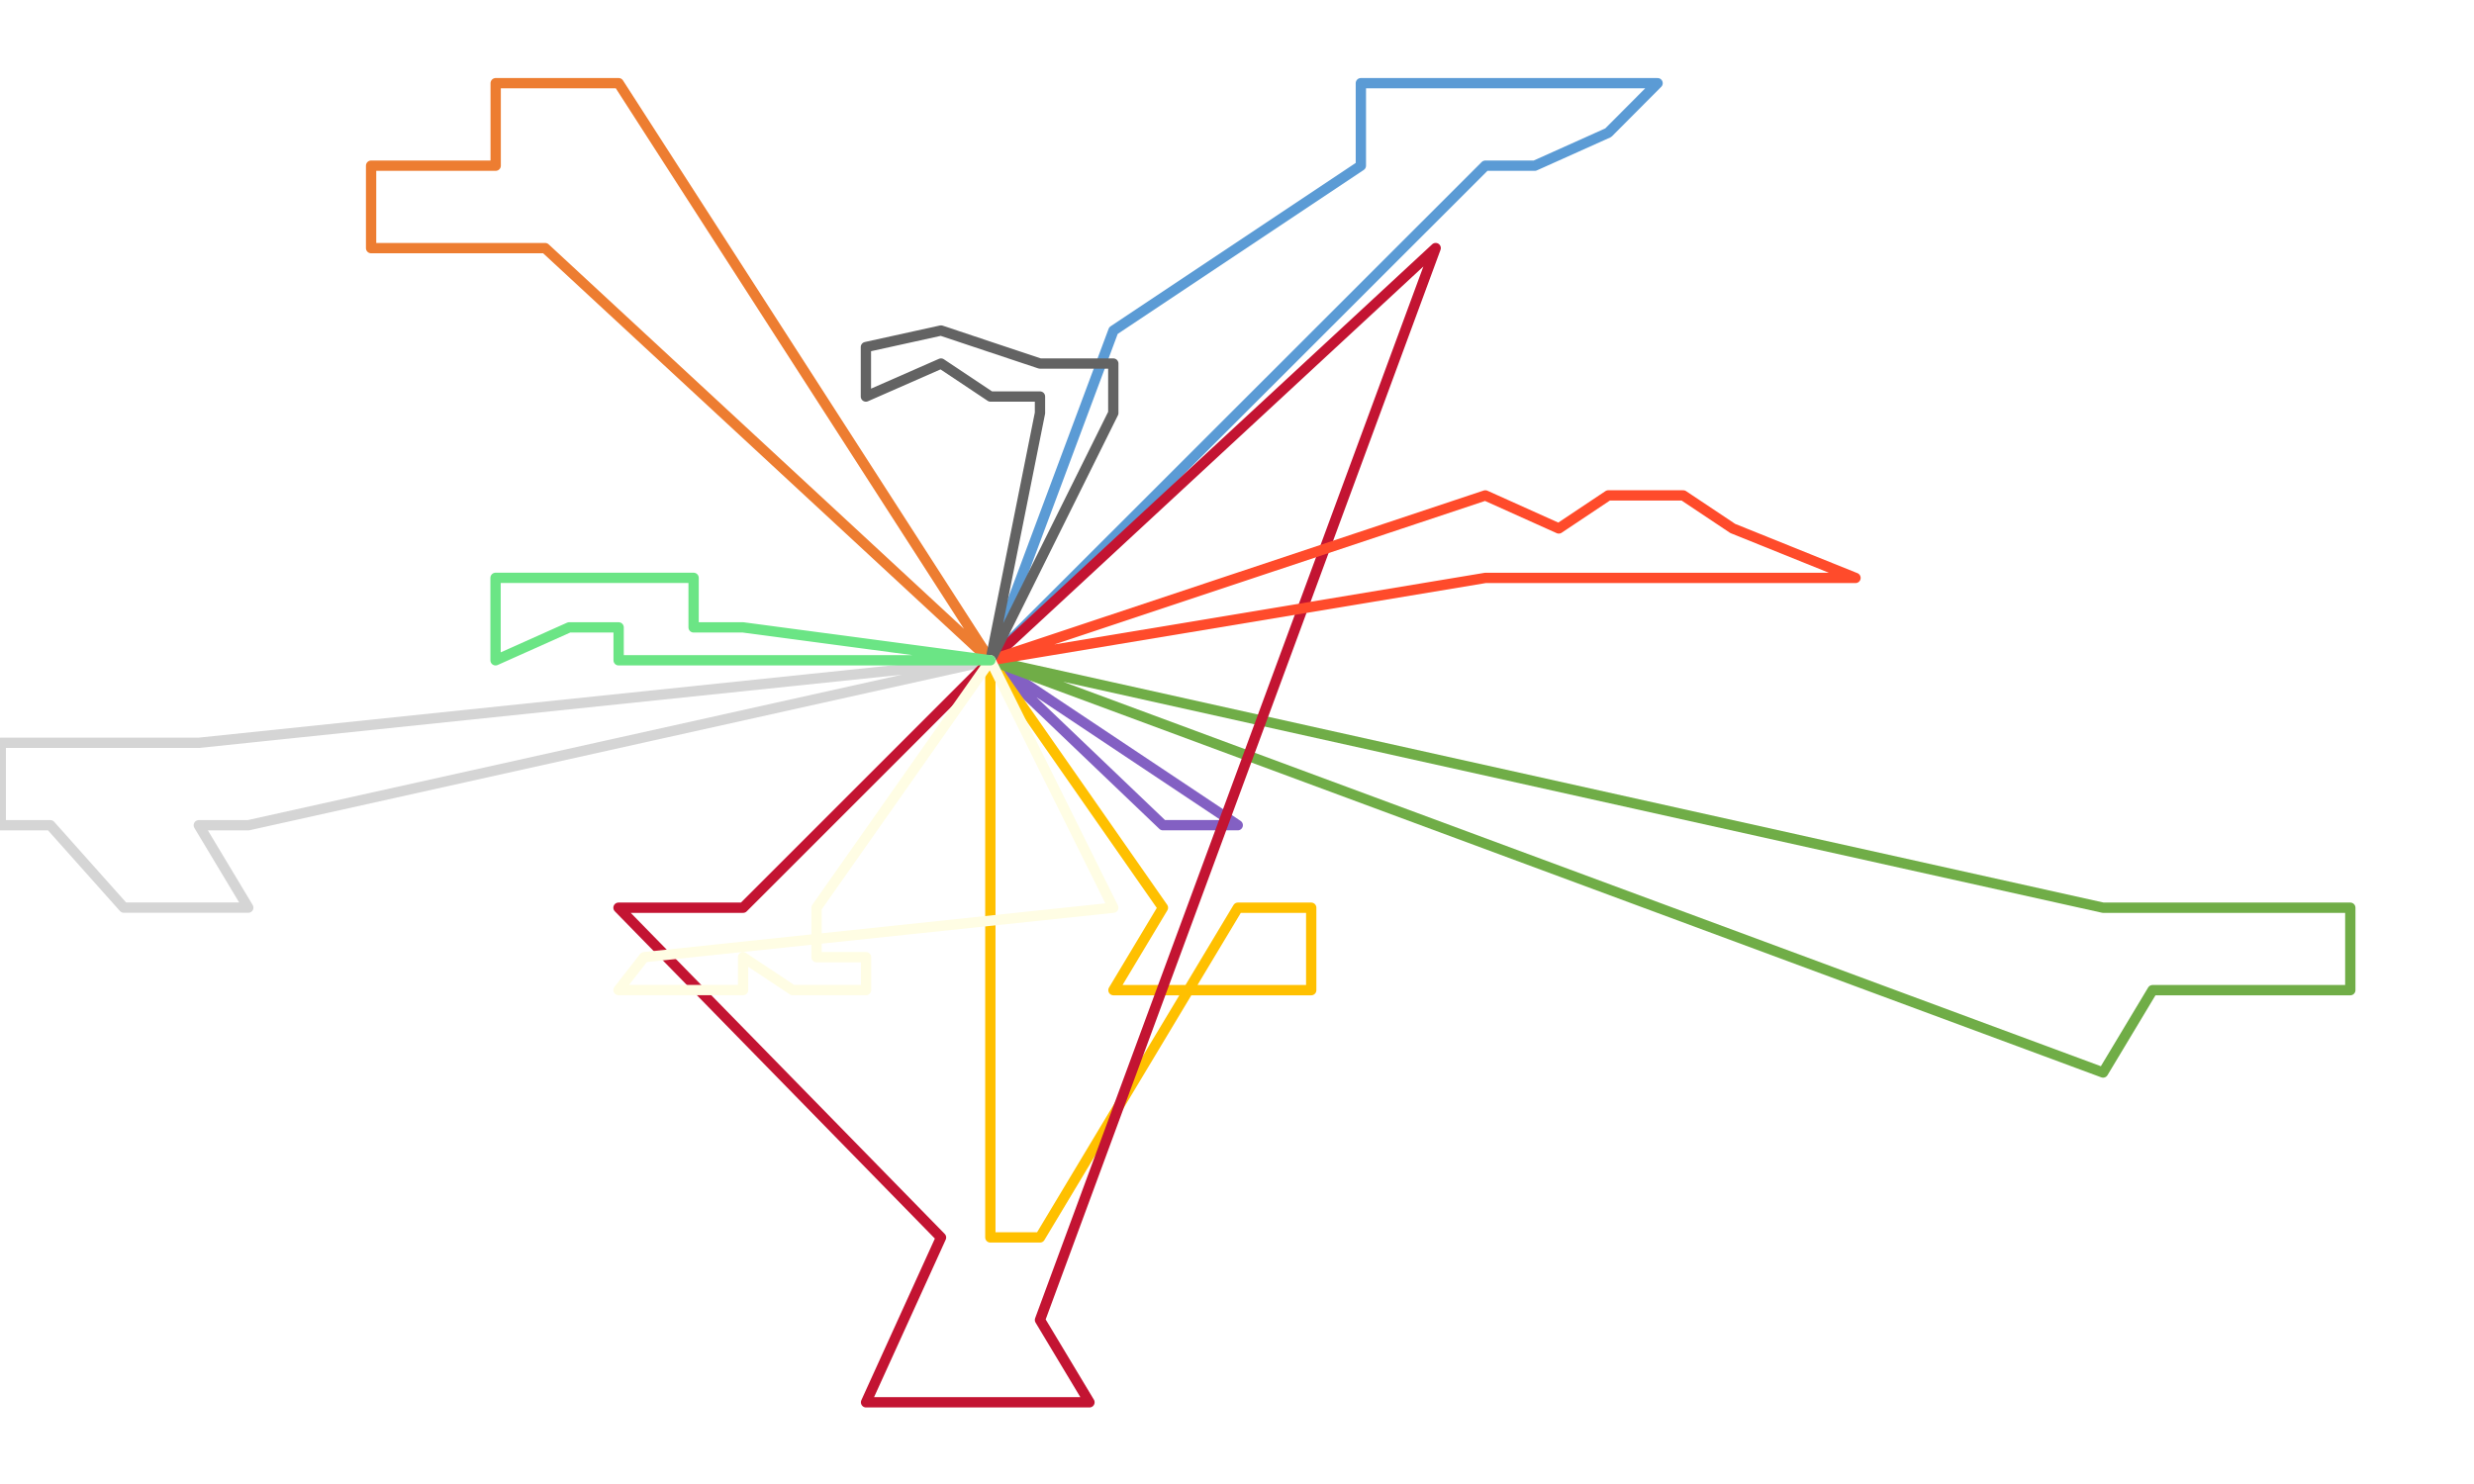
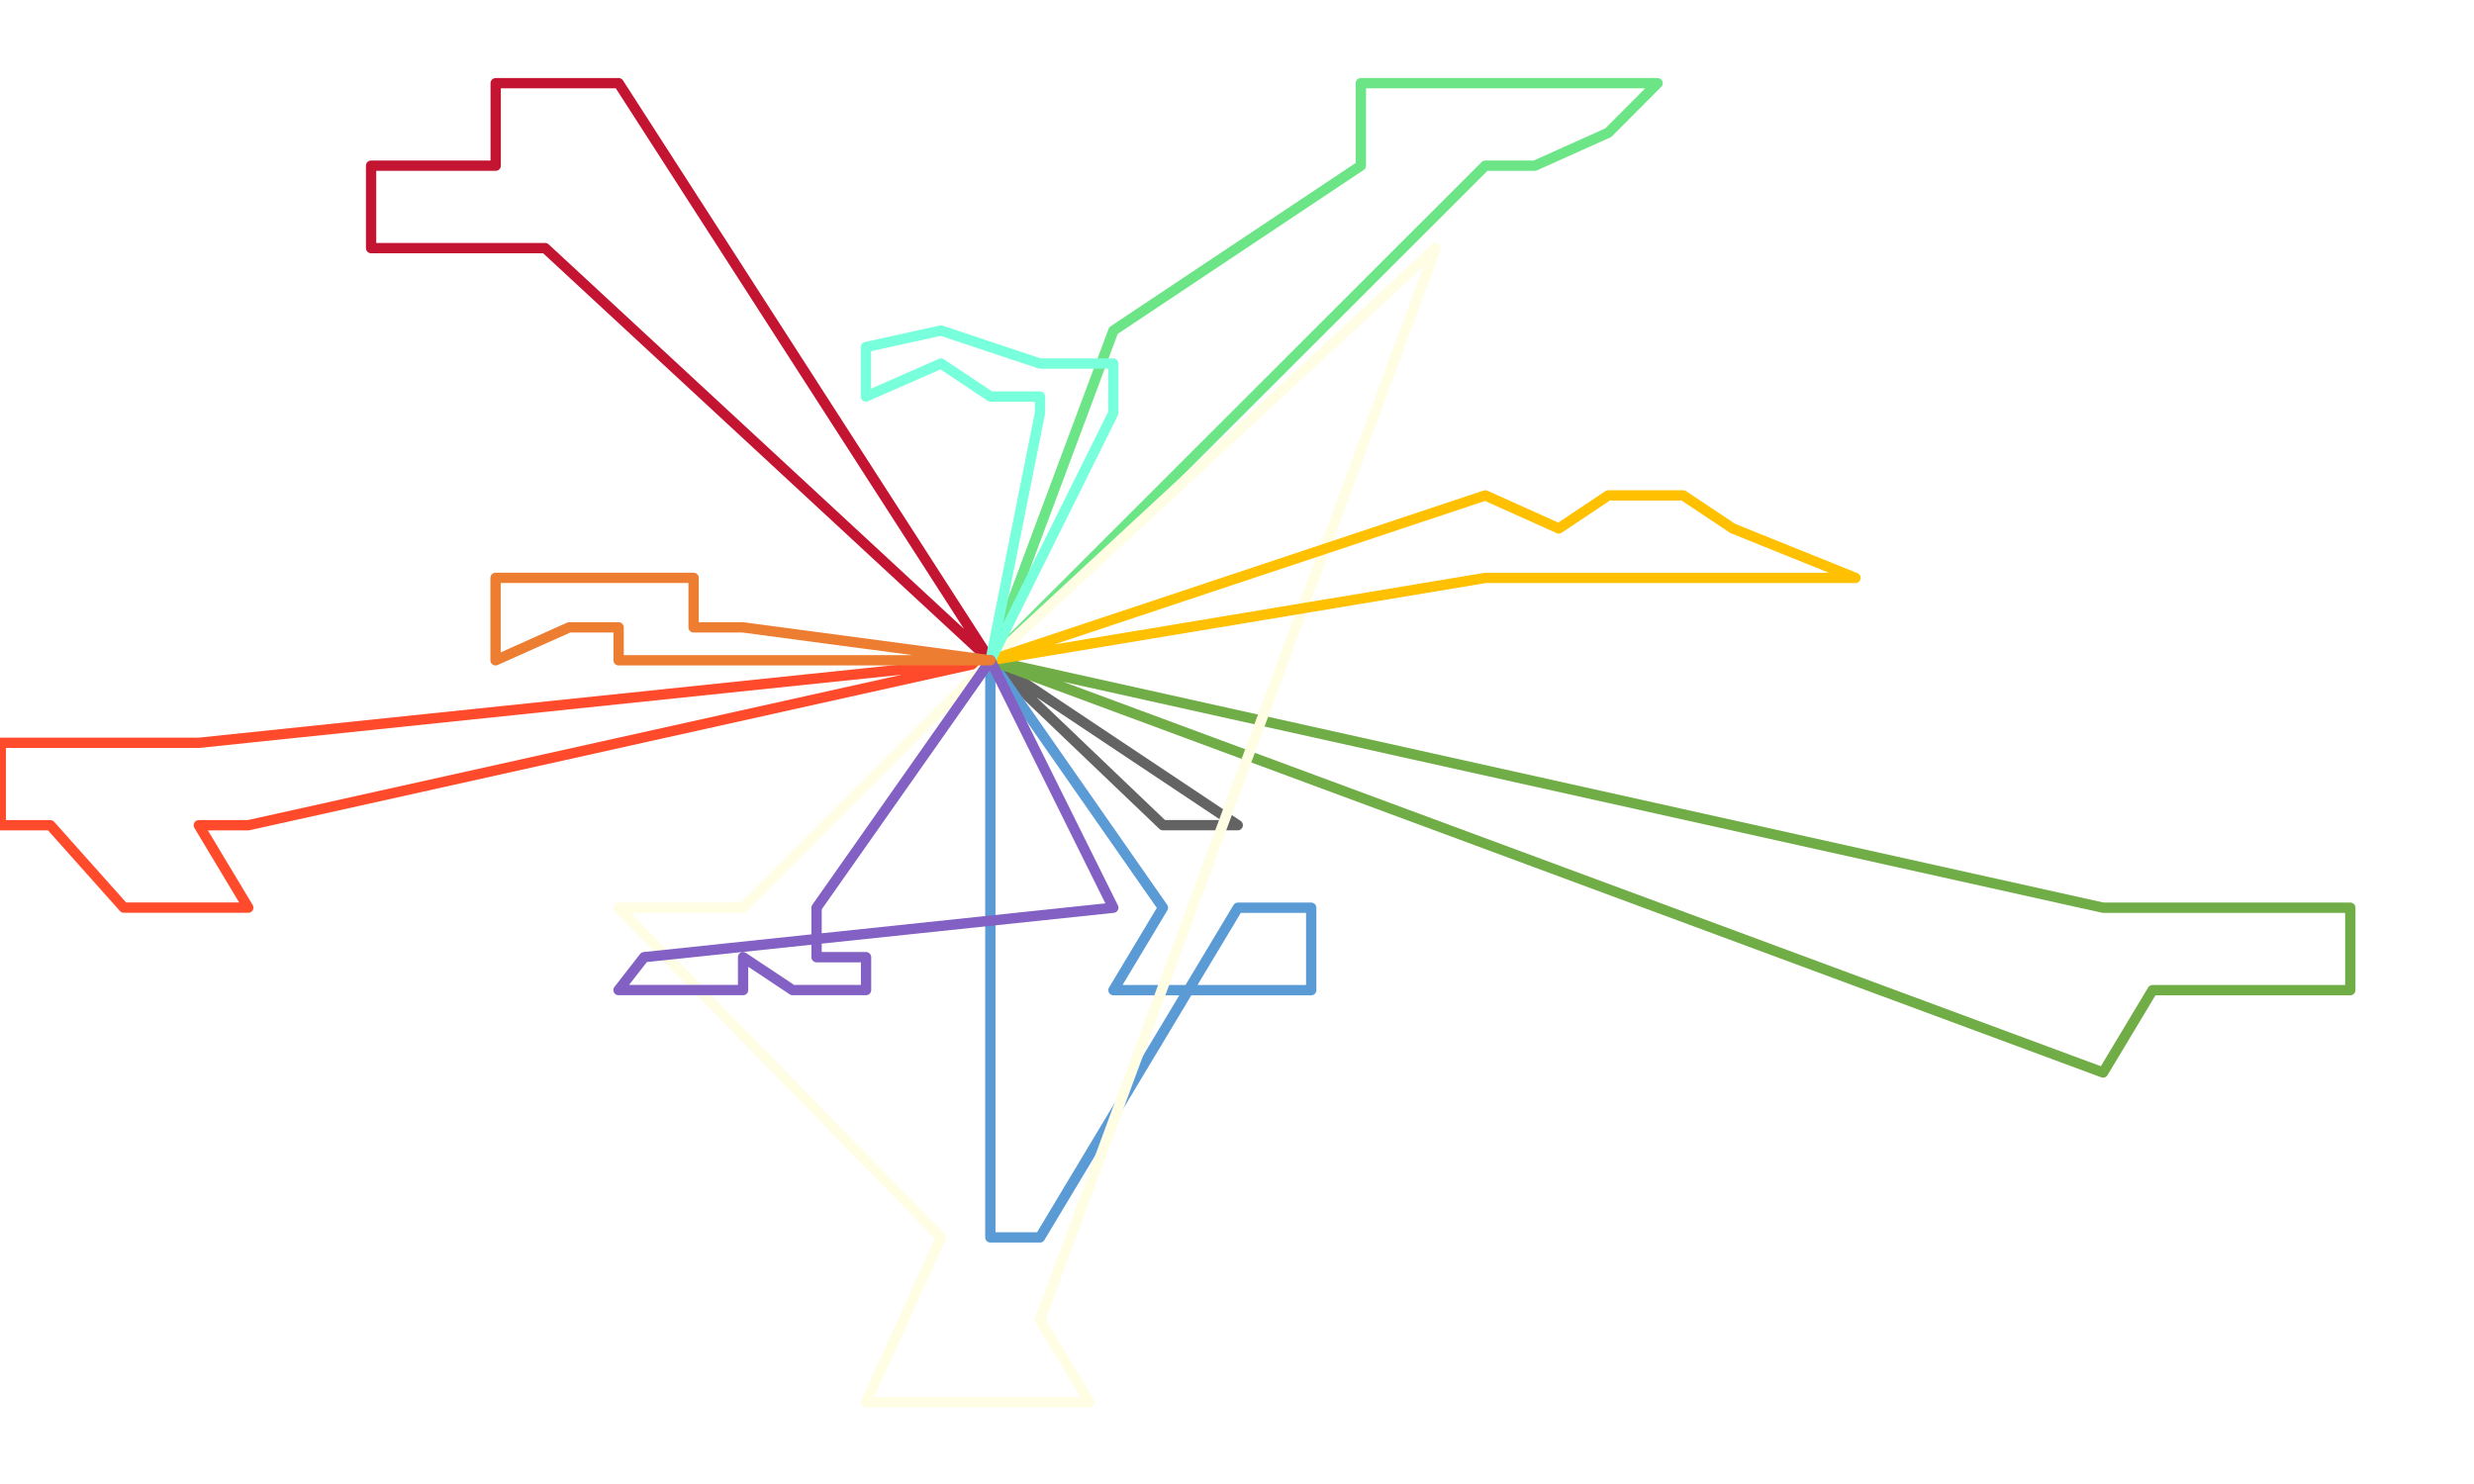
<svg xmlns="http://www.w3.org/2000/svg" width="1650" height="990" xml:space="preserve" overflow="hidden">
  <defs>
    <clipPath id="clip0">
      <rect x="2368" y="796" width="1650" height="990" />
    </clipPath>
  </defs>
  <g clip-path="url(#clip0)" transform="translate(-2368 -796)">
    <g>
-       <path d="M3028.5 1236.5 3143.6 1346.5 3160.6 1346.5 3193.5 1346.5 3028.5 1236.5" stroke="#8360C3" stroke-width="6.875" stroke-linecap="round" stroke-linejoin="round" stroke-miterlimit="10" fill="none" />
+       <path d="M3028.5 1236.5 3143.6 1346.5 3160.6 1346.5 3193.5 1346.5 3028.5 1236.5" stroke="#636363" stroke-width="6.875" stroke-linecap="round" stroke-linejoin="round" stroke-miterlimit="10" fill="none" />
    </g>
    <g>
-       <path d="M3028.5 1236.5 2731.59 961.532 2665.59 961.532 2615.5 961.532 2615.5 906.53 2698.59 906.53 2698.59 851.5 2731.59 851.5 2780.59 851.5 3028.5 1236.5" stroke="#ED7D31" stroke-width="6.875" stroke-linecap="round" stroke-linejoin="round" stroke-miterlimit="10" fill="none" />
+       <path d="M3028.5 1236.5 2731.59 961.532 2665.59 961.532 2615.5 961.532 2615.5 906.53 2698.59 906.53 2698.59 851.5 2731.59 851.5 2780.59 851.5 3028.5 1236.5" stroke="#C31432" stroke-width="6.875" stroke-linecap="round" stroke-linejoin="round" stroke-miterlimit="10" fill="none" />
    </g>
    <g>
-       <path d="M3028.5 1236.5 2533.58 1346.54 2500.58 1346.54 2533.58 1401.5 2450.58 1401.5 2401.58 1346.54 2368.5 1346.54 2368.5 1291.54 2450.58 1291.54 2500.58 1291.54 3028.5 1236.5" stroke="#D5D5D5" stroke-width="6.875" stroke-linecap="round" stroke-linejoin="round" stroke-miterlimit="10" fill="none" />
+       <path d="M3028.5 1236.5 2533.58 1346.54 2500.58 1346.54 2533.58 1401.5 2450.58 1401.5 2401.58 1346.54 2368.5 1346.54 2368.5 1291.54 2450.58 1291.54 2500.58 1291.54 3028.5 1236.5" stroke="#FF4B2B" stroke-width="6.875" stroke-linecap="round" stroke-linejoin="round" stroke-miterlimit="10" fill="none" />
    </g>
    <g>
-       <path d="M3028.5 1236.5 3028.5 1621.5 3061.6 1621.5 3193.6 1401.55 3242.5 1401.55 3242.5 1456.55 3193.6 1456.55 3160.6 1456.55 3110.6 1456.55 3143.6 1401.55 3028.5 1236.5" stroke="#FFC000" stroke-width="6.875" stroke-linecap="round" stroke-linejoin="round" stroke-miterlimit="10" fill="none" />
+       <path d="M3028.5 1236.5 3028.5 1621.5 3061.6 1621.5 3193.6 1401.55 3242.5 1401.55 3242.5 1456.55 3193.6 1456.55 3160.6 1456.55 3110.6 1456.55 3143.6 1401.55 3028.5 1236.5" stroke="#5B9BD5" stroke-width="6.875" stroke-linecap="round" stroke-linejoin="round" stroke-miterlimit="10" fill="none" />
    </g>
    <g>
-       <path d="M3028.5 1236.5 3358.61 906.53 3391.61 906.53 3440.61 884.529 3473.5 851.5 3440.61 851.5 3358.61 851.5 3275.61 851.5 3275.61 906.53 3110.6 1016.53 3028.5 1236.5" stroke="#5B9BD5" stroke-width="6.875" stroke-linecap="round" stroke-linejoin="round" stroke-miterlimit="10" fill="none" />
+       <path d="M3028.5 1236.5 3358.61 906.53 3391.61 906.53 3440.61 884.529 3473.5 851.5 3440.61 851.5 3358.61 851.5 3275.61 851.5 3275.61 906.53 3110.6 1016.53 3028.5 1236.5" stroke="#6bE585" stroke-width="6.875" stroke-linecap="round" stroke-linejoin="round" stroke-miterlimit="10" fill="none" />
    </g>
    <g>
      <path d="M3028.5 1236.5 3770.62 1401.55 3820.63 1401.55 3853.63 1401.55 3935.5 1401.55 3935.5 1456.55 3886.63 1456.55 3820.63 1456.55 3803.62 1456.55 3770.62 1511.5 3028.5 1236.5" stroke="#70AD47" stroke-width="6.875" stroke-linecap="round" stroke-linejoin="round" stroke-miterlimit="10" fill="none" />
    </g>
    <g>
-       <path d="M3028.6 1236.54 3325.5 961.5 3061.6 1676.56 3094.6 1731.5 3028.6 1731.5 2995.6 1731.5 2945.6 1731.5 2995.6 1621.55 2780.5 1401.55 2830.59 1401.55 2863.59 1401.55 3028.6 1236.54" stroke="#C31432" stroke-width="6.875" stroke-linecap="round" stroke-linejoin="round" stroke-miterlimit="10" fill="none" />
+       <path d="M3028.6 1236.54 3325.5 961.5 3061.6 1676.56 3094.6 1731.5 3028.6 1731.5 2995.6 1731.5 2945.6 1731.5 2995.6 1621.55 2780.5 1401.55 2830.59 1401.55 2863.59 1401.55 3028.6 1236.54" stroke="#FFFDE4" stroke-width="6.875" stroke-linecap="round" stroke-linejoin="round" stroke-miterlimit="10" fill="none" />
    </g>
    <g>
-       <path d="M3028.5 1236.5 3358.61 1181.54 3440.61 1181.54 3457.61 1181.54 3556.62 1181.54 3605.5 1181.54 3523.62 1148.54 3490.61 1126.5 3440.61 1126.5 3407.61 1148.54 3358.61 1126.5 3028.5 1236.5" stroke="#FF4B2B" stroke-width="6.875" stroke-linecap="round" stroke-linejoin="round" stroke-miterlimit="10" fill="none" />
+       <path d="M3028.5 1236.5 3358.61 1181.54 3440.61 1181.54 3457.61 1181.54 3556.62 1181.54 3605.5 1181.54 3523.62 1148.54 3490.61 1126.5 3440.61 1126.5 3407.61 1148.54 3358.61 1126.5 3028.5 1236.5" stroke="#FFC000" stroke-width="6.875" stroke-linecap="round" stroke-linejoin="round" stroke-miterlimit="10" fill="none" />
    </g>
    <g>
-       <path d="M3028.6 1236.5 3061.6 1071.54 3061.6 1060.53 3028.6 1060.53 2995.6 1038.53 2945.5 1060.53 2945.5 1027.53 2995.6 1016.5 3028.6 1027.53 3061.6 1038.53 3110.5 1038.53 3110.5 1071.54 3028.6 1236.5" stroke="#636363" stroke-width="6.875" stroke-linecap="round" stroke-linejoin="round" stroke-miterlimit="10" fill="none" />
+       <path d="M3028.6 1236.5 3061.6 1071.54 3061.6 1060.53 3028.6 1060.53 2995.6 1038.53 2945.5 1060.53 2945.5 1027.53 2995.6 1016.5 3028.6 1027.53 3061.6 1038.53 3110.5 1038.53 3110.5 1071.54 3028.6 1236.5" stroke="#78FFDB" stroke-width="6.875" stroke-linecap="round" stroke-linejoin="round" stroke-miterlimit="10" fill="none" />
    </g>
    <g>
-       <path d="M3028.6 1236.5 2912.6 1401.55 2912.6 1434.55 2945.6 1434.55 2945.6 1456.5 2896.6 1456.5 2863.59 1434.55 2863.59 1456.5 2830.59 1456.5 2780.5 1456.5 2797.59 1434.55 3110.5 1401.55 3028.6 1236.5" stroke="#FFFDE4" stroke-width="6.875" stroke-linecap="round" stroke-linejoin="round" stroke-miterlimit="10" fill="none" />
+       <path d="M3028.6 1236.5 2912.6 1401.55 2912.6 1434.55 2945.6 1434.55 2945.6 1456.5 2896.6 1456.5 2863.59 1434.55 2863.59 1456.5 2830.59 1456.5 2780.5 1456.5 2797.59 1434.55 3110.5 1401.55 3028.6 1236.5" stroke="#8360C3" stroke-width="6.875" stroke-linecap="round" stroke-linejoin="round" stroke-miterlimit="10" fill="none" />
    </g>
    <g>
-       <path d="M3028.5 1236.5 2863.59 1236.5 2780.59 1236.5 2780.59 1214.54 2747.59 1214.54 2698.5 1236.5 2698.5 1181.5 2747.59 1181.5 2780.59 1181.5 2830.59 1181.5 2830.59 1214.54 2863.59 1214.54 3028.5 1236.5" stroke="#6bE585" stroke-width="6.875" stroke-linecap="round" stroke-linejoin="round" stroke-miterlimit="10" fill="none" />
+       <path d="M3028.5 1236.5 2863.59 1236.5 2780.59 1236.5 2780.59 1214.54 2747.59 1214.54 2698.5 1236.5 2698.5 1181.5 2747.59 1181.5 2780.59 1181.5 2830.59 1181.5 2830.59 1214.54 2863.59 1214.54 3028.5 1236.5" stroke="#ED7D31" stroke-width="6.875" stroke-linecap="round" stroke-linejoin="round" stroke-miterlimit="10" fill="none" />
    </g>
  </g>
</svg>
